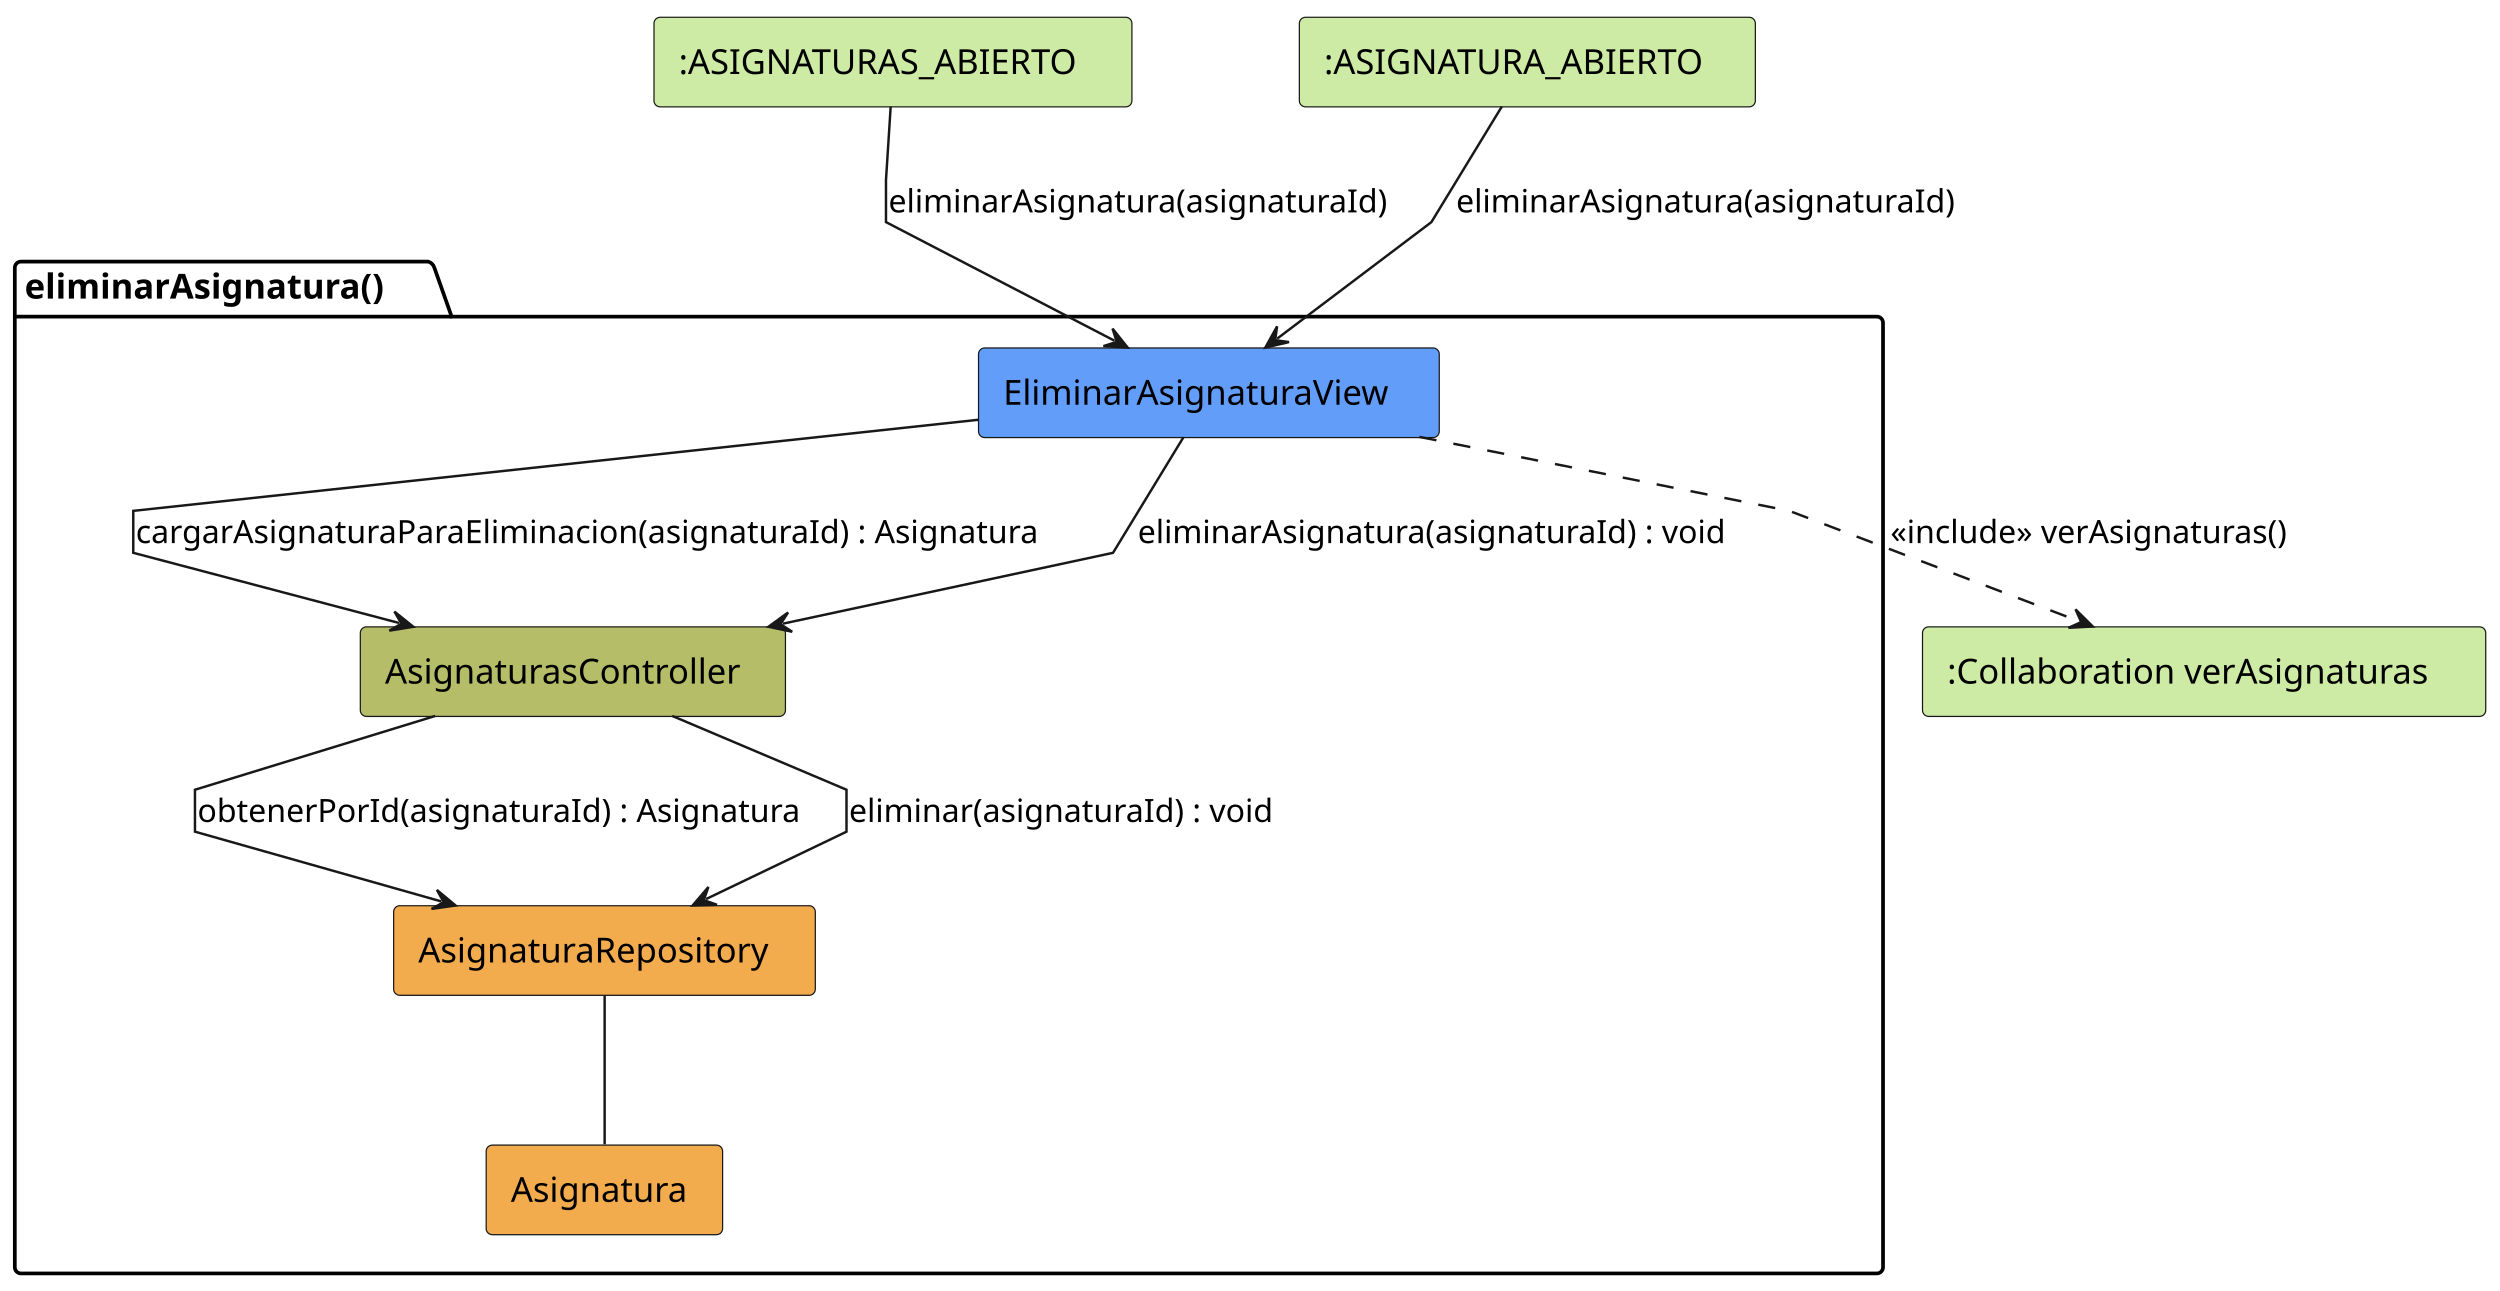
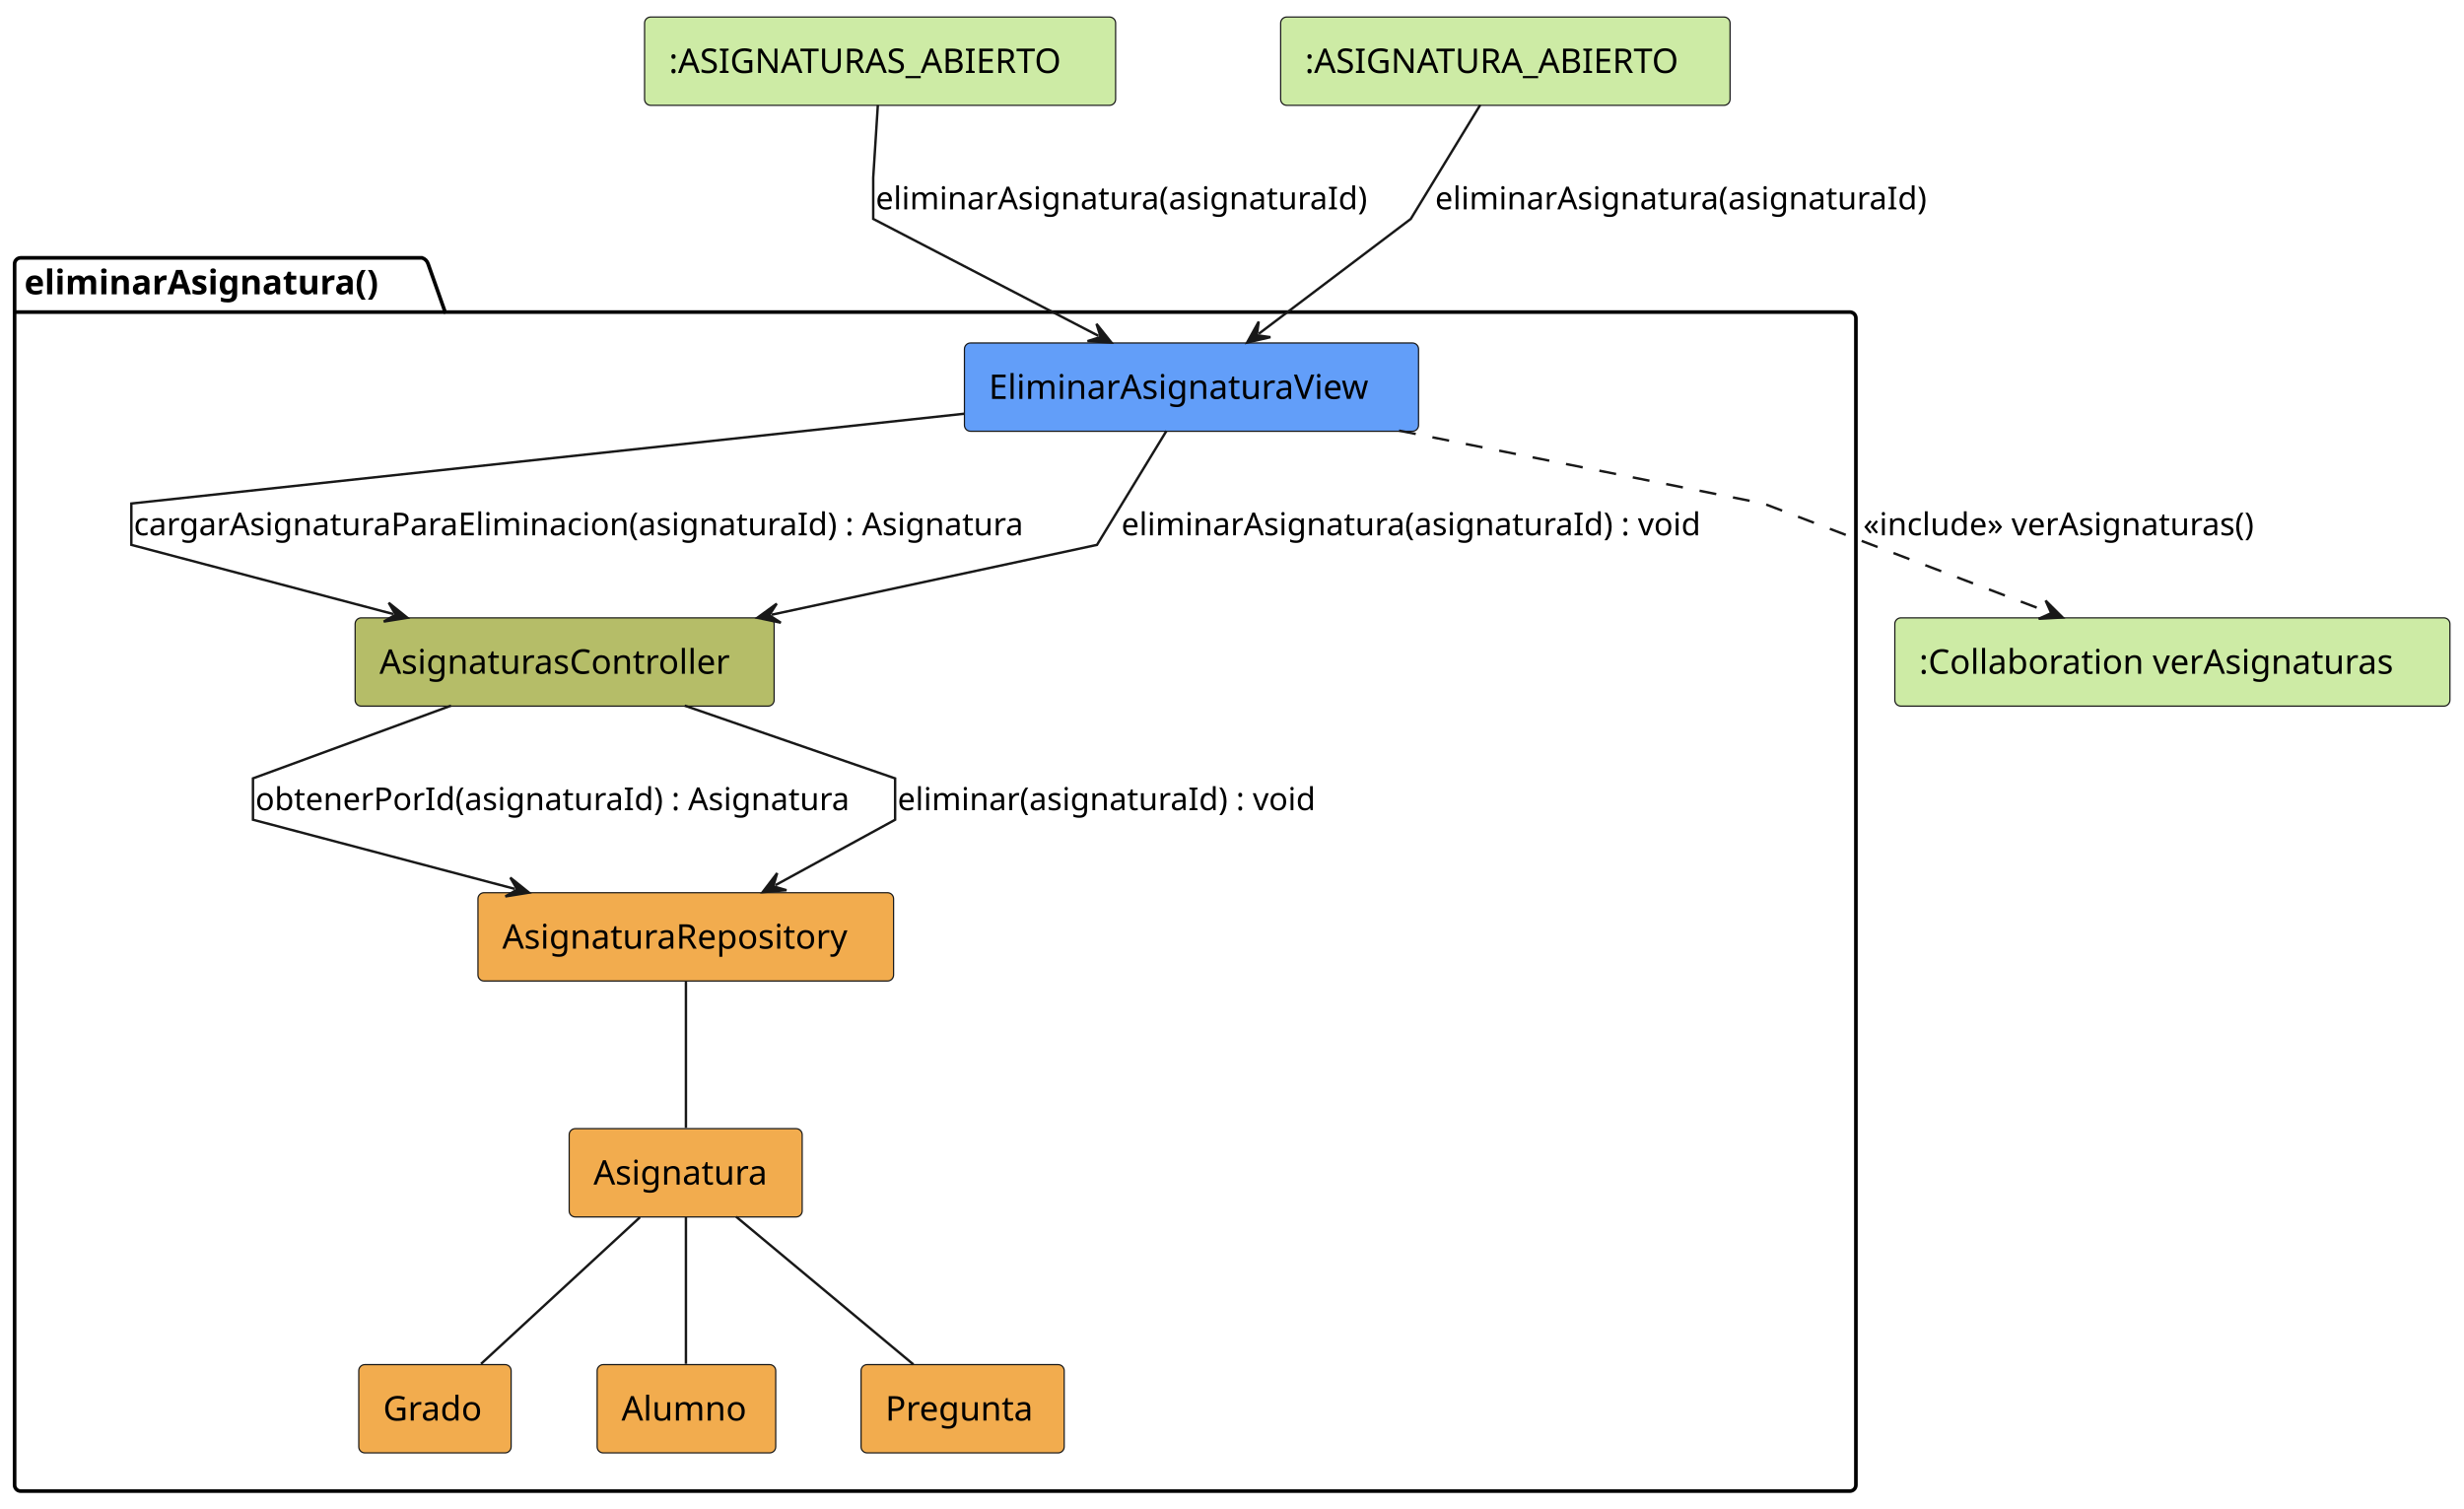
- <svg xmlns="http://www.w3.org/2000/svg" contentStyleType="text/css" data-diagram-type="DESCRIPTION" height="523px" preserveAspectRatio="none" style="width:1013px;height:523px;background:#FFFFFF;" version="1.1" viewBox="0 0 1013 523" width="1013px" zoomAndPan="magnify">
+ <svg xmlns="http://www.w3.org/2000/svg" contentStyleType="text/css" data-diagram-type="DESCRIPTION" height="620px" preserveAspectRatio="none" style="width:1013px;height:620px;background:#FFFFFF;" version="1.1" viewBox="0 0 1013 620" width="1013px" zoomAndPan="magnify">
  <defs />
  <g>
-     <g class="cluster" data-entity="eliminarAsignatura" data-source-line="7" data-uid="ent0005" id="cluster_eliminarAsignatura">
-       <path d="M8.5,106 L173.508,106 A3.75,3.75 0 0 1 176.008,108.5 L183.008,128.297 L760.5,128.297 A2.5,2.5 0 0 1 763,130.797 L763,513.5 A2.5,2.5 0 0 1 760.5,516 L8.5,516 A2.5,2.5 0 0 1 6,513.5 L6,108.5 A2.5,2.5 0 0 1 8.5,106" fill="none" style="stroke:#000000;stroke-width:1.5;" />
+     <g class="cluster" data-qualified-name="eliminarAsignatura" data-source-line="7" id="ent0005">
+       <path d="M8.5,106 L173.508,106 A3.75,3.75 0 0 1 176.008,108.5 L183.008,128.297 L760.5,128.297 A2.5,2.5 0 0 1 763,130.797 L763,610.5 A2.5,2.5 0 0 1 760.5,613 L8.5,613 A2.5,2.5 0 0 1 6,610.5 L6,108.5 A2.5,2.5 0 0 1 8.5,106" fill="none" style="stroke:#000000;stroke-width:1.5;" />
      <line style="stroke:#000000;stroke-width:1.5;" x1="6" x2="183.008" y1="128.297" y2="128.297" />
      <text fill="#000000" font-family="sans-serif" font-size="14" font-weight="bold" lengthAdjust="spacing" textLength="164.008" x="10" y="120.995">eliminarAsignatura()</text>
    </g>
-     <g class="entity" data-entity="EliminarAsignaturaView" data-source-line="8" data-uid="ent0006" id="entity_EliminarAsignaturaView">
+     <g class="entity" data-qualified-name="eliminarAsignatura.EliminarAsignaturaView" data-source-line="8" id="ent0006">
      <rect fill="#629EF9" height="36.297" rx="2.5" ry="2.5" style="stroke:#181818;stroke-width:0.5;" width="186.688" x="396.5" y="141" />
      <text fill="#000000" font-family="sans-serif" font-size="14" lengthAdjust="spacing" textLength="166.688" x="406.5" y="163.995">EliminarAsignaturaView</text>
    </g>
-     <g class="entity" data-entity="AsignaturasController" data-source-line="9" data-uid="ent0007" id="entity_AsignaturasController">
+     <g class="entity" data-qualified-name="eliminarAsignatura.AsignaturasController" data-source-line="9" id="ent0007">
      <rect fill="#B5BD68" height="36.297" rx="2.5" ry="2.5" style="stroke:#181818;stroke-width:0.5;" width="172.264" x="146" y="254" />
      <text fill="#000000" font-family="sans-serif" font-size="14" lengthAdjust="spacing" textLength="152.264" x="156" y="276.995">AsignaturasController</text>
    </g>
-     <g class="entity" data-entity="AsignaturaRepository" data-source-line="10" data-uid="ent0008" id="entity_AsignaturaRepository">
-       <rect fill="#F2AC4E" height="36.297" rx="2.5" ry="2.5" style="stroke:#181818;stroke-width:0.5;" width="170.869" x="159.5" y="367" />
-       <text fill="#000000" font-family="sans-serif" font-size="14" lengthAdjust="spacing" textLength="150.869" x="169.5" y="389.995">AsignaturaRepository</text>
+     <g class="entity" data-qualified-name="eliminarAsignatura.AsignaturaRepository" data-source-line="10" id="ent0008">
+       <rect fill="#F2AC4E" height="36.297" rx="2.5" ry="2.5" style="stroke:#181818;stroke-width:0.5;" width="170.869" x="196.5" y="367" />
+       <text fill="#000000" font-family="sans-serif" font-size="14" lengthAdjust="spacing" textLength="150.869" x="206.5" y="389.995">AsignaturaRepository</text>
    </g>
-     <g class="entity" data-entity="Asignatura" data-source-line="11" data-uid="ent0009" id="entity_Asignatura">
-       <rect fill="#F2AC4E" height="36.297" rx="2.5" ry="2.5" style="stroke:#181818;stroke-width:0.5;" width="95.797" x="197" y="464" />
-       <text fill="#000000" font-family="sans-serif" font-size="14" lengthAdjust="spacing" textLength="75.797" x="207" y="486.995">Asignatura</text>
+     <g class="entity" data-qualified-name="eliminarAsignatura.Asignatura" data-source-line="11" id="ent0009">
+       <rect fill="#F2AC4E" height="36.297" rx="2.5" ry="2.5" style="stroke:#181818;stroke-width:0.5;" width="95.797" x="234" y="464" />
+       <text fill="#000000" font-family="sans-serif" font-size="14" lengthAdjust="spacing" textLength="75.797" x="244" y="486.995">Asignatura</text>
    </g>
-     <g class="entity" data-entity="AsignaturasAbierto" data-source-line="3" data-uid="ent0002" id="entity_AsignaturasAbierto">
+     <g class="entity" data-qualified-name="eliminarAsignatura.Grado" data-source-line="12" id="ent0010">
+       <rect fill="#F2AC4E" height="36.297" rx="2.5" ry="2.5" style="stroke:#181818;stroke-width:0.5;" width="62.636" x="147.5" y="561" />
+       <text fill="#000000" font-family="sans-serif" font-size="14" lengthAdjust="spacing" textLength="42.636" x="157.5" y="583.995">Grado</text>
+     </g>
+     <g class="entity" data-qualified-name="eliminarAsignatura.Alumno" data-source-line="13" id="ent0011">
+       <rect fill="#F2AC4E" height="36.297" rx="2.5" ry="2.5" style="stroke:#181818;stroke-width:0.5;" width="73.416" x="245.5" y="561" />
+       <text fill="#000000" font-family="sans-serif" font-size="14" lengthAdjust="spacing" textLength="53.416" x="255.5" y="583.995">Alumno</text>
+     </g>
+     <g class="entity" data-qualified-name="eliminarAsignatura.Pregunta" data-source-line="14" id="ent0012">
+       <rect fill="#F2AC4E" height="36.297" rx="2.5" ry="2.5" style="stroke:#181818;stroke-width:0.5;" width="83.513" x="354" y="561" />
+       <text fill="#000000" font-family="sans-serif" font-size="14" lengthAdjust="spacing" textLength="63.513" x="364" y="583.995">Pregunta</text>
+     </g>
+     <g class="entity" data-qualified-name="AsignaturasAbierto" data-source-line="3" id="ent0002">
      <rect fill="#CDEBA5" height="36.297" rx="2.5" ry="2.5" style="stroke:#181818;stroke-width:0.5;" width="193.653" x="265" y="7" />
      <text fill="#000000" font-family="sans-serif" font-size="14" lengthAdjust="spacing" textLength="173.653" x="275" y="29.995">:ASIGNATURAS_ABIERTO</text>
    </g>
-     <g class="entity" data-entity="AsignaturaAbierto" data-source-line="4" data-uid="ent0003" id="entity_AsignaturaAbierto">
+     <g class="entity" data-qualified-name="AsignaturaAbierto" data-source-line="4" id="ent0003">
      <rect fill="#CDEBA5" height="36.297" rx="2.5" ry="2.5" style="stroke:#181818;stroke-width:0.5;" width="184.767" x="526.5" y="7" />
      <text fill="#000000" font-family="sans-serif" font-size="14" lengthAdjust="spacing" textLength="164.767" x="536.5" y="29.995">:ASIGNATURA_ABIERTO</text>
    </g>
-     <g class="entity" data-entity="VerAsignaturas" data-source-line="5" data-uid="ent0004" id="entity_VerAsignaturas">
+     <g class="entity" data-qualified-name="VerAsignaturas" data-source-line="5" id="ent0004">
      <rect fill="#CDEBA5" height="36.297" rx="2.5" ry="2.5" style="stroke:#181818;stroke-width:0.5;" width="228.216" x="779" y="254" />
      <text fill="#000000" font-family="sans-serif" font-size="14" lengthAdjust="spacing" textLength="208.216" x="789" y="276.995">:Collaboration verAsignaturas</text>
    </g>
-     <g class="link" data-entity-1="AsignaturasAbierto" data-entity-2="EliminarAsignaturaView" data-source-line="14" data-uid="lnk10" id="link_AsignaturasAbierto_EliminarAsignaturaView">
+     <g class="link" data-entity-1="ent0002" data-entity-2="ent0006" data-link-type="dependency" data-source-line="17" id="lnk13">
      <path d="M360.9,43.23 C360.04,56.65 359,73 359,73 C359,73 359,90 359,90 C359,90 412.815,117.936 451.615,138.076" fill="none" id="AsignaturasAbierto-to-EliminarAsignaturaView" style="stroke:#181818;stroke-width:1;" />
      <polygon fill="#181818" points="456.94,140.84,450.795,133.143,452.502,138.536,447.109,140.244,456.94,140.84" style="stroke:#181818;stroke-width:1;" />
      <text fill="#000000" font-family="sans-serif" font-size="13" lengthAdjust="spacing" textLength="215.116" x="360" y="86.067">eliminarAsignatura(asignaturaId)</text>
    </g>
-     <g class="link" data-entity-1="AsignaturaAbierto" data-entity-2="EliminarAsignaturaView" data-source-line="15" data-uid="lnk11" id="link_AsignaturaAbierto_EliminarAsignaturaView">
+     <g class="link" data-entity-1="ent0003" data-entity-2="ent0006" data-link-type="dependency" data-source-line="18" id="lnk14">
      <path d="M608.55,43.15 C597,62.11 580,90 580,90 C580,90 544.158,117.083 517.497,137.223" fill="none" id="AsignaturaAbierto-to-EliminarAsignaturaView" style="stroke:#181818;stroke-width:1;" />
      <polygon fill="#181818" points="512.71,140.84,522.302,138.607,516.7,137.826,517.48,132.223,512.71,140.84" style="stroke:#181818;stroke-width:1;" />
      <text fill="#000000" font-family="sans-serif" font-size="13" lengthAdjust="spacing" textLength="215.116" x="590" y="86.067">eliminarAsignatura(asignaturaId)</text>
    </g>
-     <g class="link" data-entity-1="EliminarAsignaturaView" data-entity-2="AsignaturasController" data-source-line="17" data-uid="lnk12" id="link_EliminarAsignaturaView_AsignaturasController">
+     <g class="link" data-entity-1="ent0006" data-entity-2="ent0007" data-link-type="dependency" data-source-line="20" id="lnk15">
      <path d="M396.47,170.08 C268.36,183.89 54,207 54,207 C54,207 54,224 54,224 C54,224 110.749,238.977 161.689,252.437" fill="none" id="EliminarAsignaturaView-to-AsignaturasController" style="stroke:#181818;stroke-width:1;" />
      <polygon fill="#181818" points="167.49,253.97,159.81,247.804,162.656,252.693,157.767,255.538,167.49,253.97" style="stroke:#181818;stroke-width:1;" />
      <text fill="#000000" font-family="sans-serif" font-size="13" lengthAdjust="spacing" textLength="391.104" x="55" y="220.067">cargarAsignaturaParaEliminacion(asignaturaId) : Asignatura</text>
    </g>
-     <g class="link" data-entity-1="EliminarAsignaturaView" data-entity-2="AsignaturasController" data-source-line="23" data-uid="lnk15" id="link_EliminarAsignaturaView_AsignaturasController">
+     <g class="link" data-entity-1="ent0006" data-entity-2="ent0007" data-link-type="dependency" data-source-line="30" id="lnk21">
      <path d="M479.55,177.15 C468,196.11 451,224 451,224 C451,224 379.916,239.25 317.236,252.71" fill="none" id="EliminarAsignaturaView-to-AsignaturasController-1" style="stroke:#181818;stroke-width:1;" />
      <polygon fill="#181818" points="311.37,253.97,321.009,255.991,316.259,252.92,319.33,248.17,311.37,253.97" style="stroke:#181818;stroke-width:1;" />
      <text fill="#000000" font-family="sans-serif" font-size="13" lengthAdjust="spacing" textLength="255.271" x="461" y="220.067">eliminarAsignatura(asignaturaId) : void</text>
    </g>
-     <g class="link" data-entity-1="AsignaturasController" data-entity-2="AsignaturaRepository" data-source-line="19" data-uid="lnk13" id="link_AsignaturasController_AsignaturaRepository">
-       <path d="M176.33,290.1 C132.58,303.54 79,320 79,320 C79,320 79,337 79,337 C79,337 131.367,351.825 178.827,365.265" fill="none" id="AsignaturasController-to-AsignaturaRepository" style="stroke:#181818;stroke-width:1;" />
-       <polygon fill="#181818" points="184.6,366.9,177.03,360.599,179.789,365.538,174.851,368.296,184.6,366.9" style="stroke:#181818;stroke-width:1;" />
-       <text fill="#000000" font-family="sans-serif" font-size="13" lengthAdjust="spacing" textLength="258.819" x="80" y="333.067">obtenerPorId(asignaturaId) : Asignatura</text>
+     <g class="link" data-entity-1="ent0007" data-entity-2="ent0008" data-link-type="dependency" data-source-line="22" id="lnk16">
+       <path d="M185.43,290.1 C148.83,303.54 104,320 104,320 C104,320 104,337 104,337 C104,337 160.749,351.977 211.689,365.437" fill="none" id="AsignaturasController-to-AsignaturaRepository" style="stroke:#181818;stroke-width:1;" />
+       <polygon fill="#181818" points="217.49,366.97,209.81,360.803,212.656,365.693,207.767,368.538,217.49,366.97" style="stroke:#181818;stroke-width:1;" />
+       <text fill="#000000" font-family="sans-serif" font-size="13" lengthAdjust="spacing" textLength="258.819" x="105" y="333.067">obtenerPorId(asignaturaId) : Asignatura</text>
    </g>
-     <g class="link" data-entity-1="AsignaturasController" data-entity-2="AsignaturaRepository" data-source-line="25" data-uid="lnk16" id="link_AsignaturasController_AsignaturaRepository">
-       <path d="M272.39,290.1 C304.13,303.54 343,320 343,320 C343,320 343,337 343,337 C343,337 314.09,350.865 286.07,364.305" fill="none" id="AsignaturasController-to-AsignaturaRepository-1" style="stroke:#181818;stroke-width:1;" />
-       <polygon fill="#181818" points="280.66,366.9,290.505,366.614,285.168,364.738,287.045,359.401,280.66,366.9" style="stroke:#181818;stroke-width:1;" />
-       <text fill="#000000" font-family="sans-serif" font-size="13" lengthAdjust="spacing" textLength="184.888" x="344" y="333.067">eliminar(asignaturaId) : void</text>
+     <g class="link" data-entity-1="ent0007" data-entity-2="ent0008" data-link-type="dependency" data-source-line="32" id="lnk22">
+       <path d="M281.48,290.1 C320.37,303.54 368,320 368,320 C368,320 368,337 368,337 C368,337 343.345,350.472 318.795,363.892" fill="none" id="AsignaturasController-to-AsignaturaRepository-1" style="stroke:#181818;stroke-width:1;" />
+       <polygon fill="#181818" points="313.53,366.77,323.346,365.963,317.917,364.372,319.509,358.943,313.53,366.77" style="stroke:#181818;stroke-width:1;" />
+       <text fill="#000000" font-family="sans-serif" font-size="13" lengthAdjust="spacing" textLength="184.888" x="369" y="333.067">eliminar(asignaturaId) : void</text>
    </g>
-     <g class="link" data-entity-1="AsignaturaRepository" data-entity-2="Asignatura" data-source-line="21" data-uid="lnk14" id="link_AsignaturaRepository_Asignatura">
-       <path d="M245,403.42 C245,420.57 245,446.58 245,463.69" fill="none" id="AsignaturaRepository-Asignatura" style="stroke:#181818;stroke-width:1;" />
+     <g class="link" data-entity-1="ent0008" data-entity-2="ent0009" data-link-type="association" data-source-line="24" id="lnk17">
+       <path d="M282,403.42 C282,420.57 282,446.58 282,463.69" fill="none" id="AsignaturaRepository-Asignatura" style="stroke:#181818;stroke-width:1;" />
    </g>
-     <g class="link" data-entity-1="EliminarAsignaturaView" data-entity-2="VerAsignaturas" data-source-line="27" data-uid="lnk17" id="link_EliminarAsignaturaView_VerAsignaturas">
+     <g class="link" data-entity-1="ent0009" data-entity-2="ent0010" data-link-type="association" data-source-line="26" id="lnk18">
+       <path d="M263.11,500.42 C244.52,517.57 216.32,543.58 197.77,560.69" fill="none" id="Asignatura-Grado" style="stroke:#181818;stroke-width:1;" />
+     </g>
+     <g class="link" data-entity-1="ent0009" data-entity-2="ent0011" data-link-type="association" data-source-line="27" id="lnk19">
+       <path d="M282,500.42 C282,517.57 282,543.58 282,560.69" fill="none" id="Asignatura-Alumno" style="stroke:#181818;stroke-width:1;" />
+     </g>
+     <g class="link" data-entity-1="ent0009" data-entity-2="ent0012" data-link-type="association" data-source-line="28" id="lnk20">
+       <path d="M302.64,500.2 C323.31,517.42 354.9,543.75 375.51,560.92" fill="none" id="Asignatura-Pregunta" style="stroke:#181818;stroke-width:1;" />
+     </g>
+     <g class="link" data-entity-1="ent0006" data-entity-2="ent0004" data-link-type="dependency" data-source-line="34" id="lnk23">
      <path d="M575.17,177.03 C642.43,190.49 725,207 725,207 C725,207 792.613,232.754 842.373,251.714" fill="none" id="EliminarAsignaturaView-to-VerAsignaturas" style="stroke:#181818;stroke-width:1;stroke-dasharray:7,7;" />
      <polygon fill="#181818" points="847.98,253.85,840.994,246.908,843.308,252.07,838.146,254.383,847.98,253.85" style="stroke:#181818;stroke-width:1;" />
      <text fill="#000000" font-family="sans-serif" font-size="13" lengthAdjust="spacing" textLength="175.475" x="766" y="220.067">«include» verAsignaturas()</text>
    </g>
  </g>
</svg>
